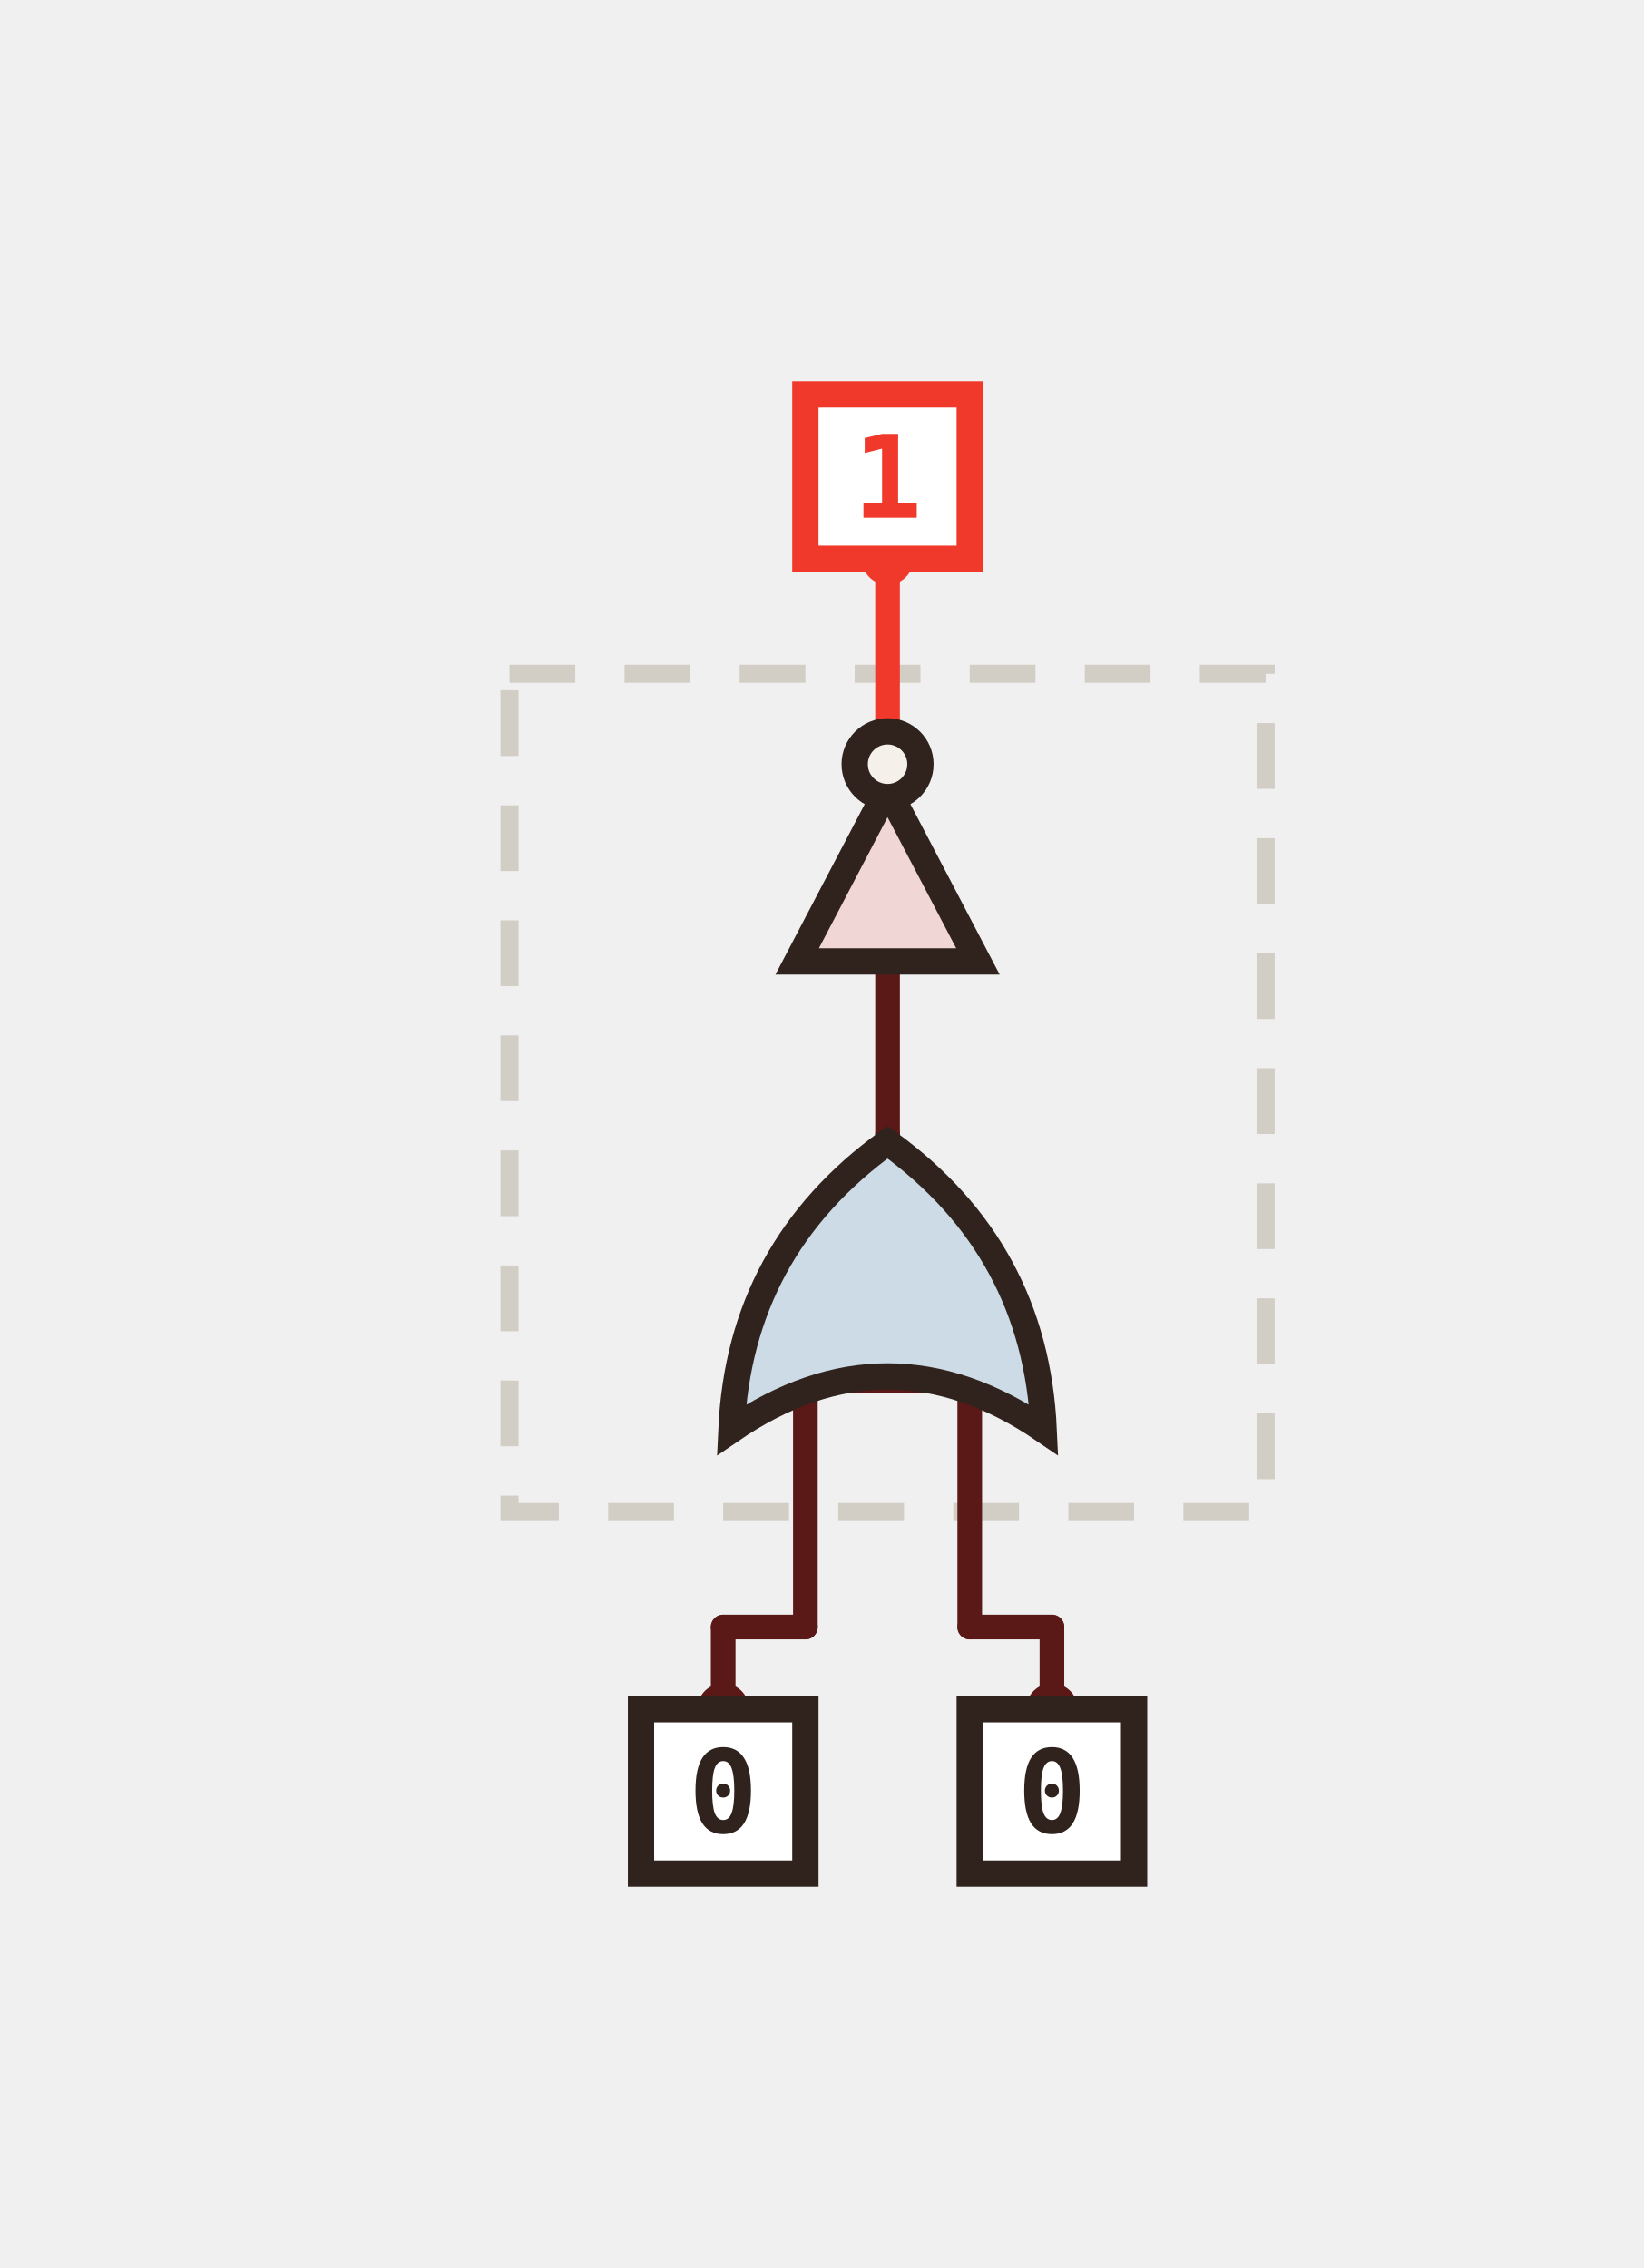
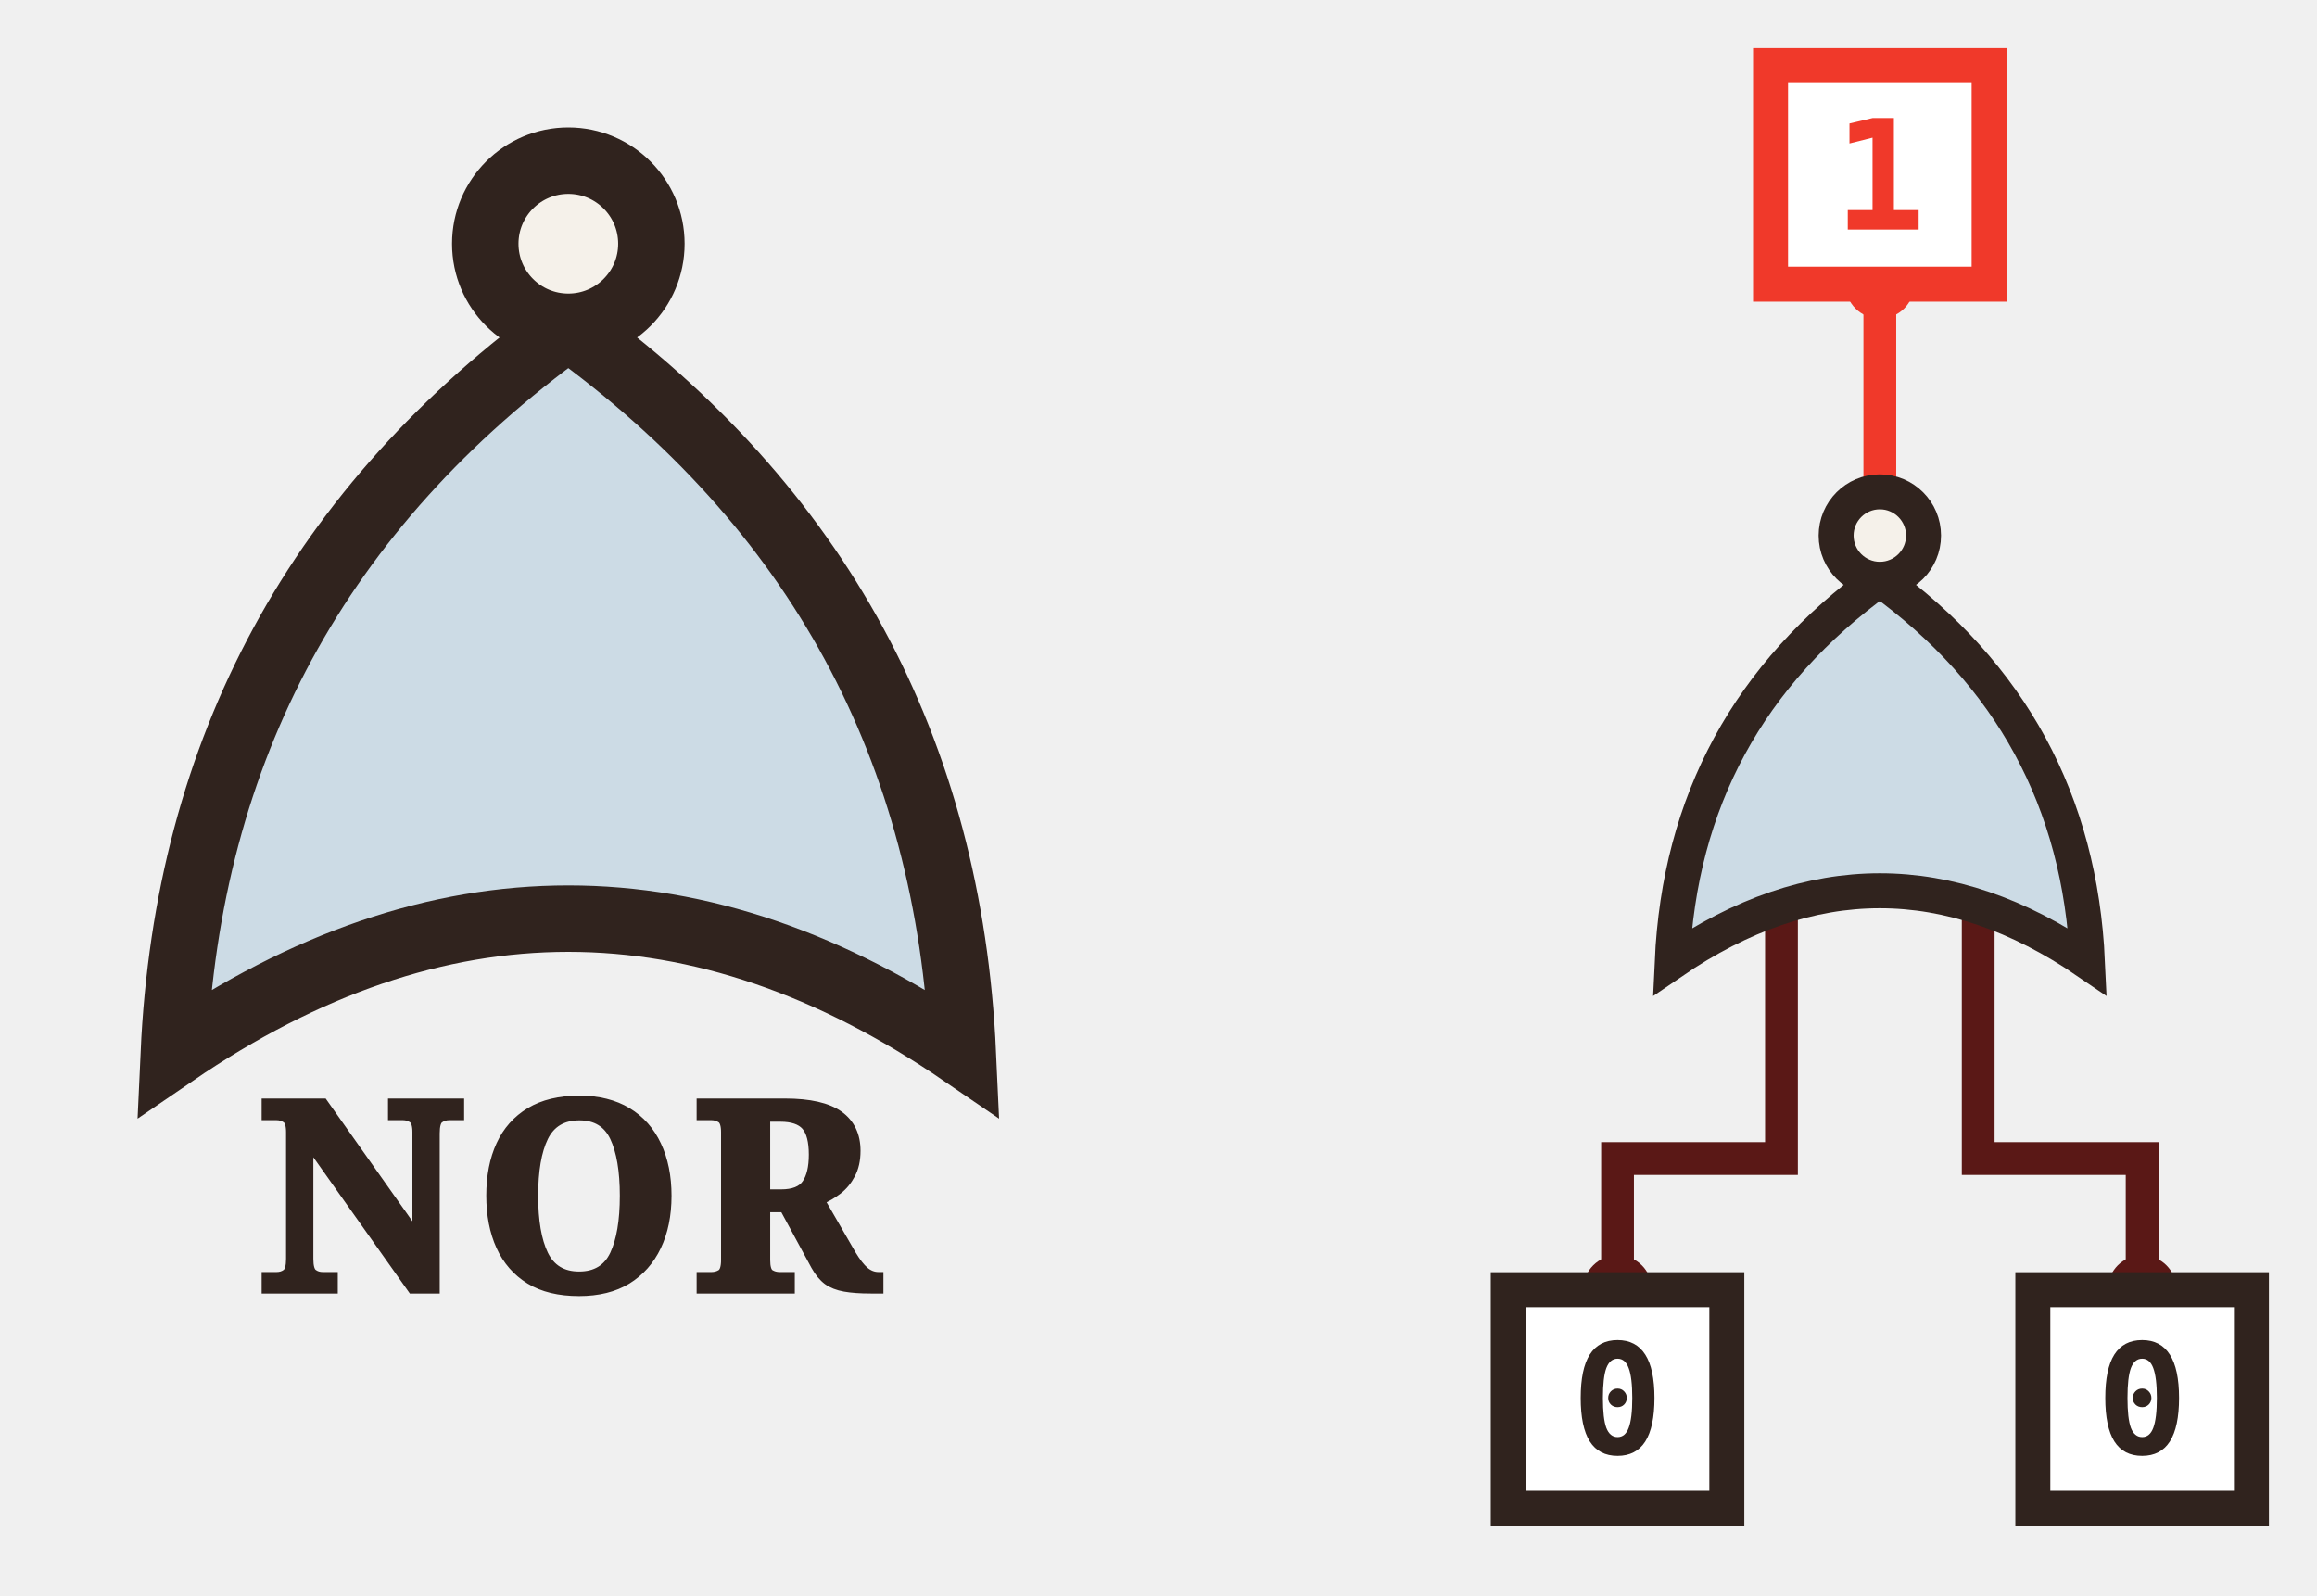
- <svg xmlns="http://www.w3.org/2000/svg" width="400" height="552" viewBox="0 0 200 276">
-   <g transform="translate(-1062,-232)">
-     <rect x="1124" y="314" width="92" height="102" fill="none" stroke="#d2cdc5" stroke-width="2.2" stroke-dasharray="8 6" />
-     <line x1="1170" y1="300" x2="1170" y2="320" stroke="#f0392a" stroke-width="3.0" stroke-linecap="round" />
-     <line x1="1150" y1="440" x2="1150" y2="430" stroke="#5a1816" stroke-width="3.0" stroke-linecap="round" />
-     <line x1="1160" y1="400" x2="1160" y2="430" stroke="#5a1816" stroke-width="3.0" stroke-linecap="round" />
-     <line x1="1180" y1="400" x2="1180" y2="430" stroke="#5a1816" stroke-width="3.0" stroke-linecap="round" />
-     <line x1="1170" y1="370" x2="1170" y2="350" stroke="#5a1816" stroke-width="3.0" stroke-linecap="round" />
-     <line x1="1190" y1="440" x2="1190" y2="430" stroke="#5a1816" stroke-width="3.0" stroke-linecap="round" />
-     <line x1="1190" y1="430" x2="1180" y2="430" stroke="#5a1816" stroke-width="3.0" stroke-linecap="round" />
-     <line x1="1150" y1="430" x2="1160" y2="430" stroke="#5a1816" stroke-width="3.0" stroke-linecap="round" />
-     <circle cx="1170" cy="300" r="3.15" fill="#f0392a" />
-     <circle cx="1150" cy="440" r="3.15" fill="#5a1816" />
-     <circle cx="1190" cy="440" r="3.15" fill="#5a1816" />
-     <rect x="1140" y="440" width="20" height="20" fill="#ffffff" stroke="#30231e" stroke-width="3.2" />
-     <text x="1150" y="455" font-family="Fira Code, ui-monospace, monospace" font-size="14" font-weight="600" text-anchor="middle" fill="#30231e">0</text>
-     <rect x="1180" y="440" width="20" height="20" fill="#ffffff" stroke="#30231e" stroke-width="3.2" />
-     <text x="1190" y="455" font-family="Fira Code, ui-monospace, monospace" font-size="14" font-weight="600" text-anchor="middle" fill="#30231e">0</text>
-     <rect x="1160" y="280" width="20" height="20" fill="#ffffff" stroke="#f0392a" stroke-width="3.2" />
-     <text x="1170" y="295" font-family="Fira Code, ui-monospace, monospace" font-size="14" font-weight="600" text-anchor="middle" fill="#f0392a">1</text>
-     <line x1="1170" y1="320" x2="1170" y2="330" stroke="#f0392a" stroke-width="3.0" stroke-linecap="round" />
-     <line x1="1170" y1="350" x2="1170" y2="340" stroke="#5a1816" stroke-width="3.0" stroke-linecap="round" />
-     <g transform="translate(1170,340) rotate(270)">
-       <path d="M -9 -11 L 12 0 L -9 11 Z" fill="#f0d6d4" stroke="#30231e" stroke-width="3.2" stroke-linecap="square" stroke-linejoin="miter" />
-       <circle cx="15" cy="0" r="4" fill="#f5f1ea" stroke="#30231e" stroke-width="3.2" />
+ <svg xmlns="http://www.w3.org/2000/svg" width="424" height="292" viewBox="-116 -72 212 146">
+   <g transform="translate(-64,-6)">
+     <g transform="scale(1.9)">
+       <g transform="rotate(270)">
+         <path d="M -16 -19 Q -3 0 -16 19 Q 6 18 19 0 Q 6 -18 -16 -19 Z" fill="#ccdbe5" stroke="#30231e" stroke-width="3.2" stroke-linecap="square" stroke-linejoin="miter" />
+         <circle cx="23" cy="0" r="4" fill="#f5f1ea" stroke="#30231e" stroke-width="3.2" />
+       </g>
    </g>
-     <line x1="1160" y1="400" x2="1170" y2="400" stroke="#5a1816" stroke-width="3.0" stroke-linecap="round" />
-     <line x1="1180" y1="400" x2="1170" y2="400" stroke="#5a1816" stroke-width="3.0" stroke-linecap="round" />
-     <line x1="1170" y1="370" x2="1170" y2="380" stroke="#5a1816" stroke-width="3.0" stroke-linecap="round" />
-     <g transform="translate(1170,390) rotate(270)">
+     <text x="0" y="52" font-family="Young Serif, Georgia, serif" font-size="24" font-weight="800" letter-spacing="1" text-anchor="middle" fill="#30231e" stroke="#30231e" stroke-width="0.7">NOR</text>
+   </g>
+   <g transform="translate(56,0)">
+     <polyline points="0,-8 0,-46" fill="none" stroke="#f0392a" stroke-width="3.0" stroke-linecap="square" stroke-linejoin="miter" />
+     <circle cx="0" cy="-46" r="3.15" fill="#f0392a" />
+     <rect x="-10" y="-66" width="20" height="20" fill="#ffffff" stroke="#f0392a" stroke-width="3.2" />
+     <text x="0" y="-51" font-family="Fira Code, ui-monospace, monospace" font-size="14" font-weight="600" text-anchor="middle" fill="#f0392a">1</text>
+     <polyline points="-9,6 -9,34 -24,34 -24,46" fill="none" stroke="#5a1816" stroke-width="3.0" stroke-linecap="square" stroke-linejoin="miter" />
+     <circle cx="-24" cy="46" r="3.15" fill="#5a1816" />
+     <rect x="-34" y="46" width="20" height="20" fill="#ffffff" stroke="#30231e" stroke-width="3.2" />
+     <text x="-24" y="61" font-family="Fira Code, ui-monospace, monospace" font-size="14" font-weight="600" text-anchor="middle" fill="#30231e">0</text>
+     <polyline points="9,6 9,34 24,34 24,46" fill="none" stroke="#5a1816" stroke-width="3.0" stroke-linecap="square" stroke-linejoin="miter" />
+     <circle cx="24" cy="46" r="3.15" fill="#5a1816" />
+     <rect x="14" y="46" width="20" height="20" fill="#ffffff" stroke="#30231e" stroke-width="3.2" />
+     <text x="24" y="61" font-family="Fira Code, ui-monospace, monospace" font-size="14" font-weight="600" text-anchor="middle" fill="#30231e">0</text>
+     <g transform="rotate(270)">
      <path d="M -16 -19 Q -3 0 -16 19 Q 6 18 19 0 Q 6 -18 -16 -19 Z" fill="#ccdbe5" stroke="#30231e" stroke-width="3.2" stroke-linecap="square" stroke-linejoin="miter" />
+       <circle cx="23" cy="0" r="4" fill="#f5f1ea" stroke="#30231e" stroke-width="3.2" />
    </g>
  </g>
</svg>
